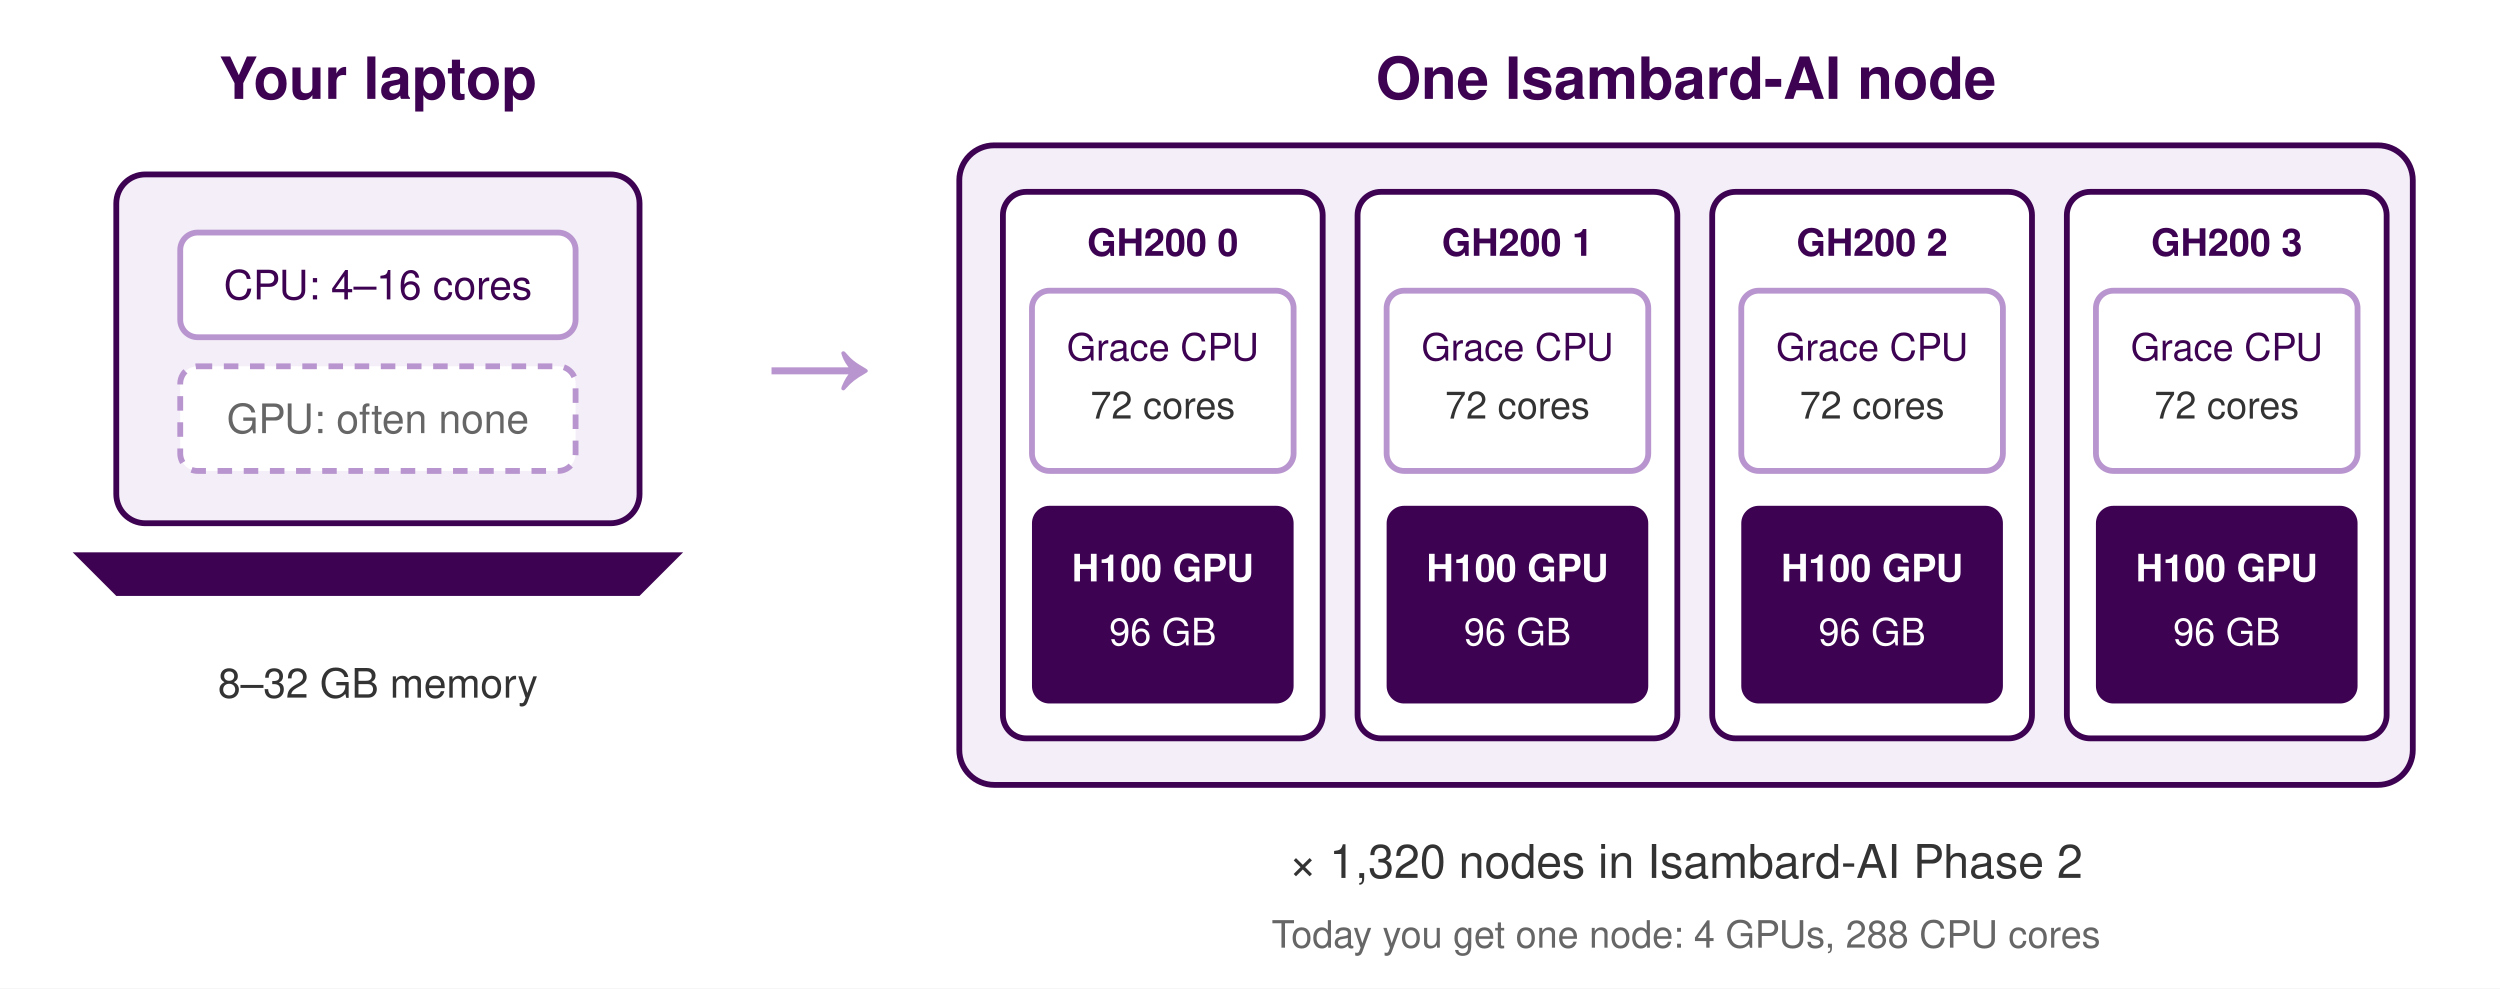
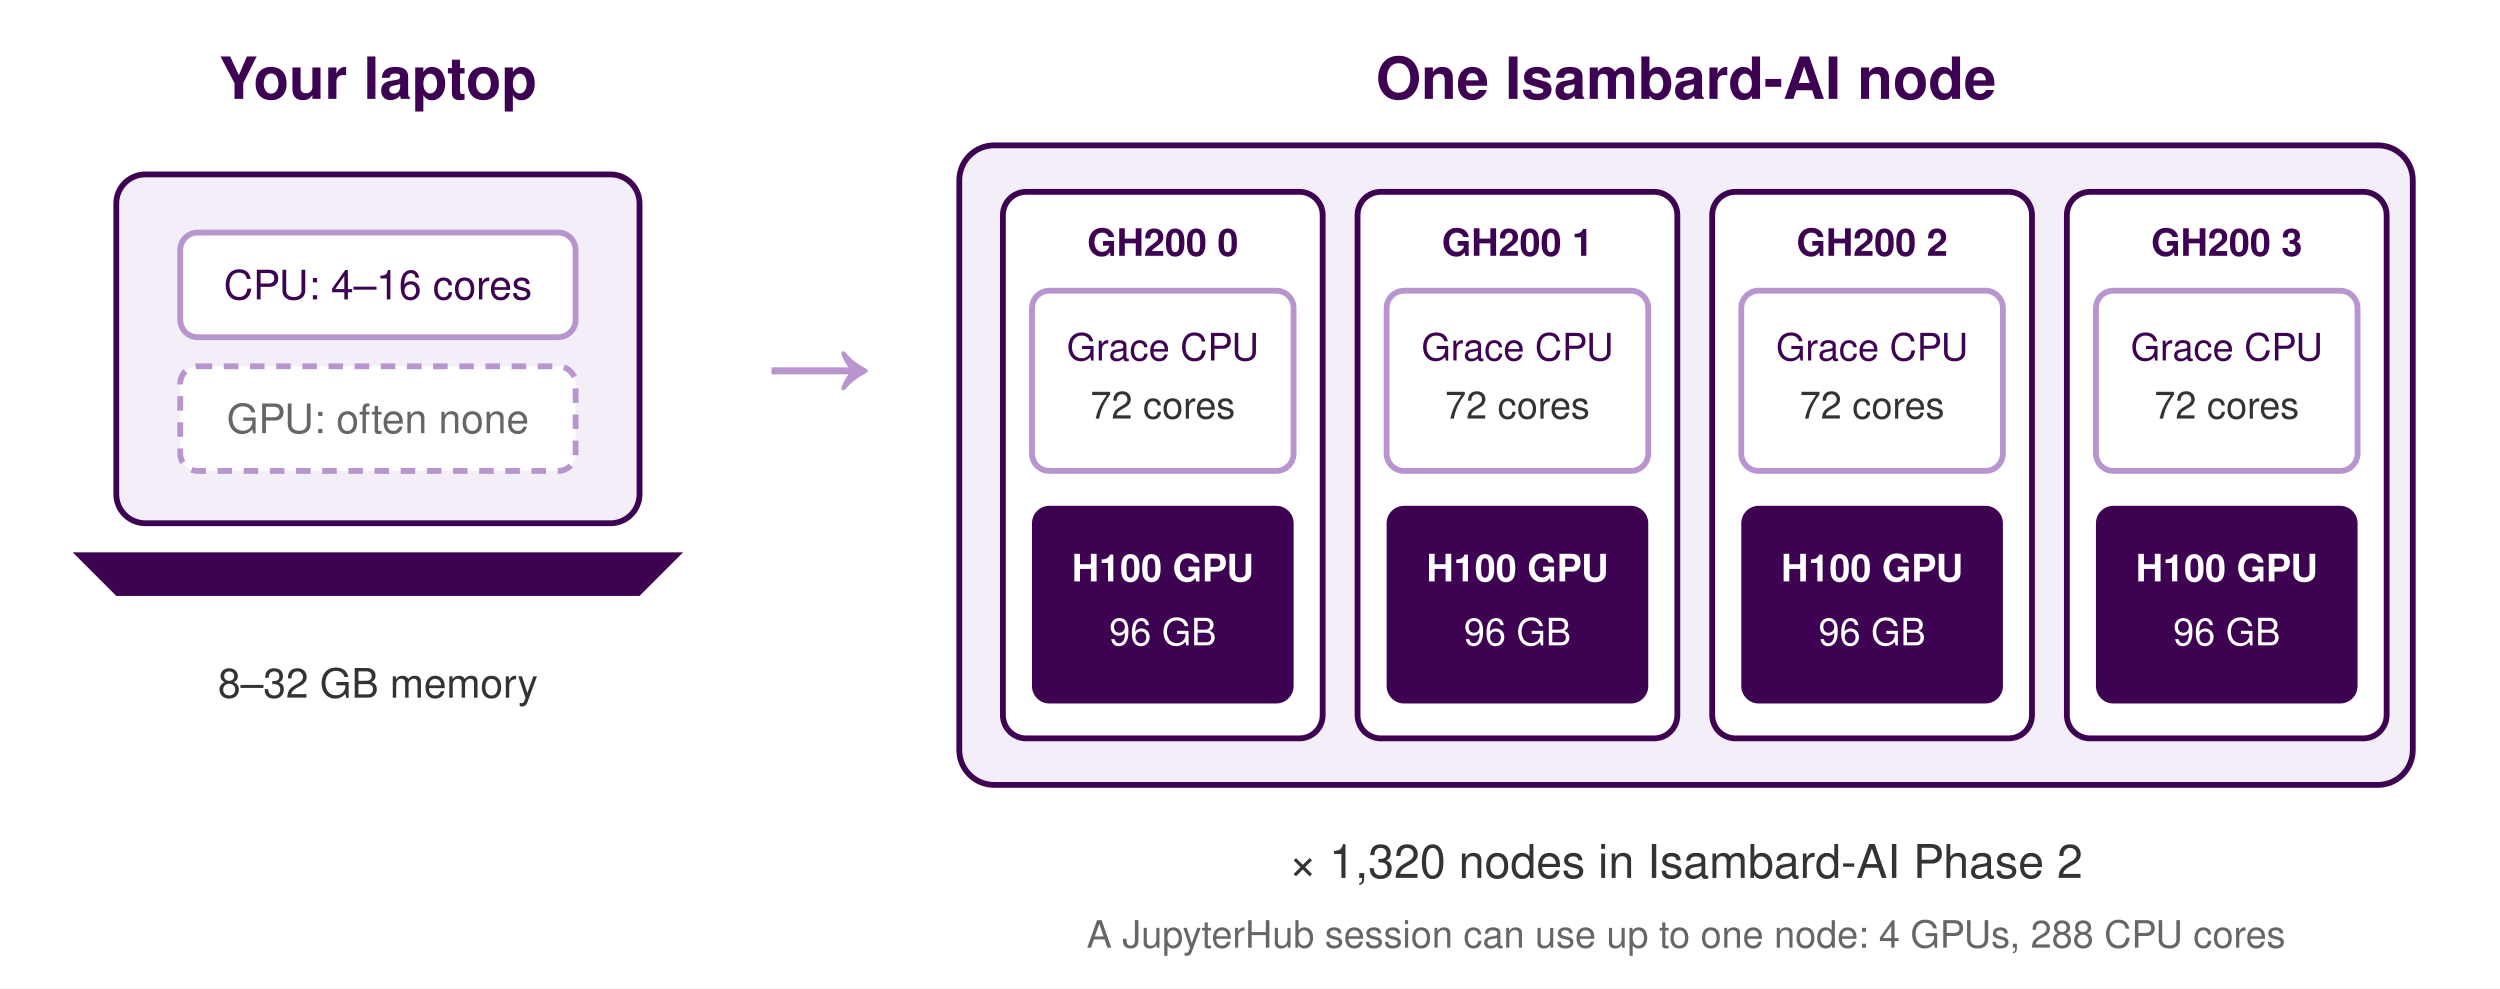
<svg xmlns="http://www.w3.org/2000/svg" viewBox="0 0 860 340" font-family="Helvetica, Arial, sans-serif" role="img" aria-labelledby="t1 d1">
  <rect width="860" height="340" fill="#ffffff" />
  <text x="130" y="34" text-anchor="middle" font-size="20" font-weight="700" fill="#3d0251">Your laptop</text>
  <rect x="40" y="60" width="180" height="120" rx="10" fill="#f4eef8" stroke="#3d0251" stroke-width="2" />
  <rect x="62" y="80" width="136" height="36" rx="6" fill="#ffffff" stroke="#b895ce" stroke-width="2" />
  <text x="130" y="103" text-anchor="middle" font-size="14" fill="#3d0251">CPU: 4–16 cores</text>
  <rect x="62" y="126" width="136" height="36" rx="6" fill="#ffffff" stroke="#b895ce" stroke-width="2" stroke-dasharray="5 4" />
  <text x="130" y="149" text-anchor="middle" font-size="14" fill="#666">GPU: often none</text>
  <path d="M25 190 H235 L220 205 H40 Z" fill="#3d0251" />
  <text x="130" y="240" text-anchor="middle" font-size="14" fill="#333">8–32 GB memory</text>
  <text x="282" y="140" text-anchor="middle" font-size="40" fill="#b895ce">→</text>
  <text x="580" y="34" text-anchor="middle" font-size="20" font-weight="700" fill="#3d0251">One Isambard-AI node</text>
  <rect x="330" y="50" width="500" height="220" rx="12" fill="#f4eef8" stroke="#3d0251" stroke-width="2" />
  <g font-size="13" text-anchor="middle">
    <g transform="translate(345,66)">
      <rect width="110" height="188" rx="8" fill="#ffffff" stroke="#3d0251" stroke-width="2" />
      <text x="55" y="22" font-weight="700" fill="#3d0251">GH200 0</text>
      <rect x="10" y="34" width="90" height="62" rx="6" fill="#ffffff" stroke="#b895ce" stroke-width="2" />
      <text x="55" y="58" fill="#3d0251">Grace CPU</text>
      <text x="55" y="78" fill="#333">72 cores</text>
      <rect x="10" y="108" width="90" height="68" rx="6" fill="#3d0251" />
      <text x="55" y="134" fill="#ffffff" font-weight="700">H100 GPU</text>
      <text x="55" y="156" fill="#ffffff">96 GB</text>
    </g>
    <g transform="translate(467,66)">
      <rect width="110" height="188" rx="8" fill="#ffffff" stroke="#3d0251" stroke-width="2" />
      <text x="55" y="22" font-weight="700" fill="#3d0251">GH200 1</text>
      <rect x="10" y="34" width="90" height="62" rx="6" fill="#ffffff" stroke="#b895ce" stroke-width="2" />
      <text x="55" y="58" fill="#3d0251">Grace CPU</text>
      <text x="55" y="78" fill="#333">72 cores</text>
      <rect x="10" y="108" width="90" height="68" rx="6" fill="#3d0251" />
      <text x="55" y="134" fill="#ffffff" font-weight="700">H100 GPU</text>
      <text x="55" y="156" fill="#ffffff">96 GB</text>
    </g>
    <g transform="translate(589,66)">
      <rect width="110" height="188" rx="8" fill="#ffffff" stroke="#3d0251" stroke-width="2" />
      <text x="55" y="22" font-weight="700" fill="#3d0251">GH200 2</text>
      <rect x="10" y="34" width="90" height="62" rx="6" fill="#ffffff" stroke="#b895ce" stroke-width="2" />
      <text x="55" y="58" fill="#3d0251">Grace CPU</text>
      <text x="55" y="78" fill="#333">72 cores</text>
      <rect x="10" y="108" width="90" height="68" rx="6" fill="#3d0251" />
      <text x="55" y="134" fill="#ffffff" font-weight="700">H100 GPU</text>
      <text x="55" y="156" fill="#ffffff">96 GB</text>
    </g>
    <g transform="translate(711,66)">
      <rect width="110" height="188" rx="8" fill="#ffffff" stroke="#3d0251" stroke-width="2" />
      <text x="55" y="22" font-weight="700" fill="#3d0251">GH200 3</text>
      <rect x="10" y="34" width="90" height="62" rx="6" fill="#ffffff" stroke="#b895ce" stroke-width="2" />
      <text x="55" y="58" fill="#3d0251">Grace CPU</text>
      <text x="55" y="78" fill="#333">72 cores</text>
      <rect x="10" y="108" width="90" height="68" rx="6" fill="#3d0251" />
      <text x="55" y="134" fill="#ffffff" font-weight="700">H100 GPU</text>
      <text x="55" y="156" fill="#ffffff">96 GB</text>
    </g>
  </g>
  <text x="580" y="302" text-anchor="middle" font-size="16" fill="#333">× 1,320 nodes in Isambard-AI Phase 2</text>
-   <text x="580" y="326" text-anchor="middle" font-size="13" fill="#666">Today you get one node: 4 GPUs, 288 CPU cores</text>
+   <text x="580" y="326" text-anchor="middle" font-size="13" fill="#666">A JupyterHub session can use up to one node: 4 GPUs, 288 CPU cores</text>
</svg>
